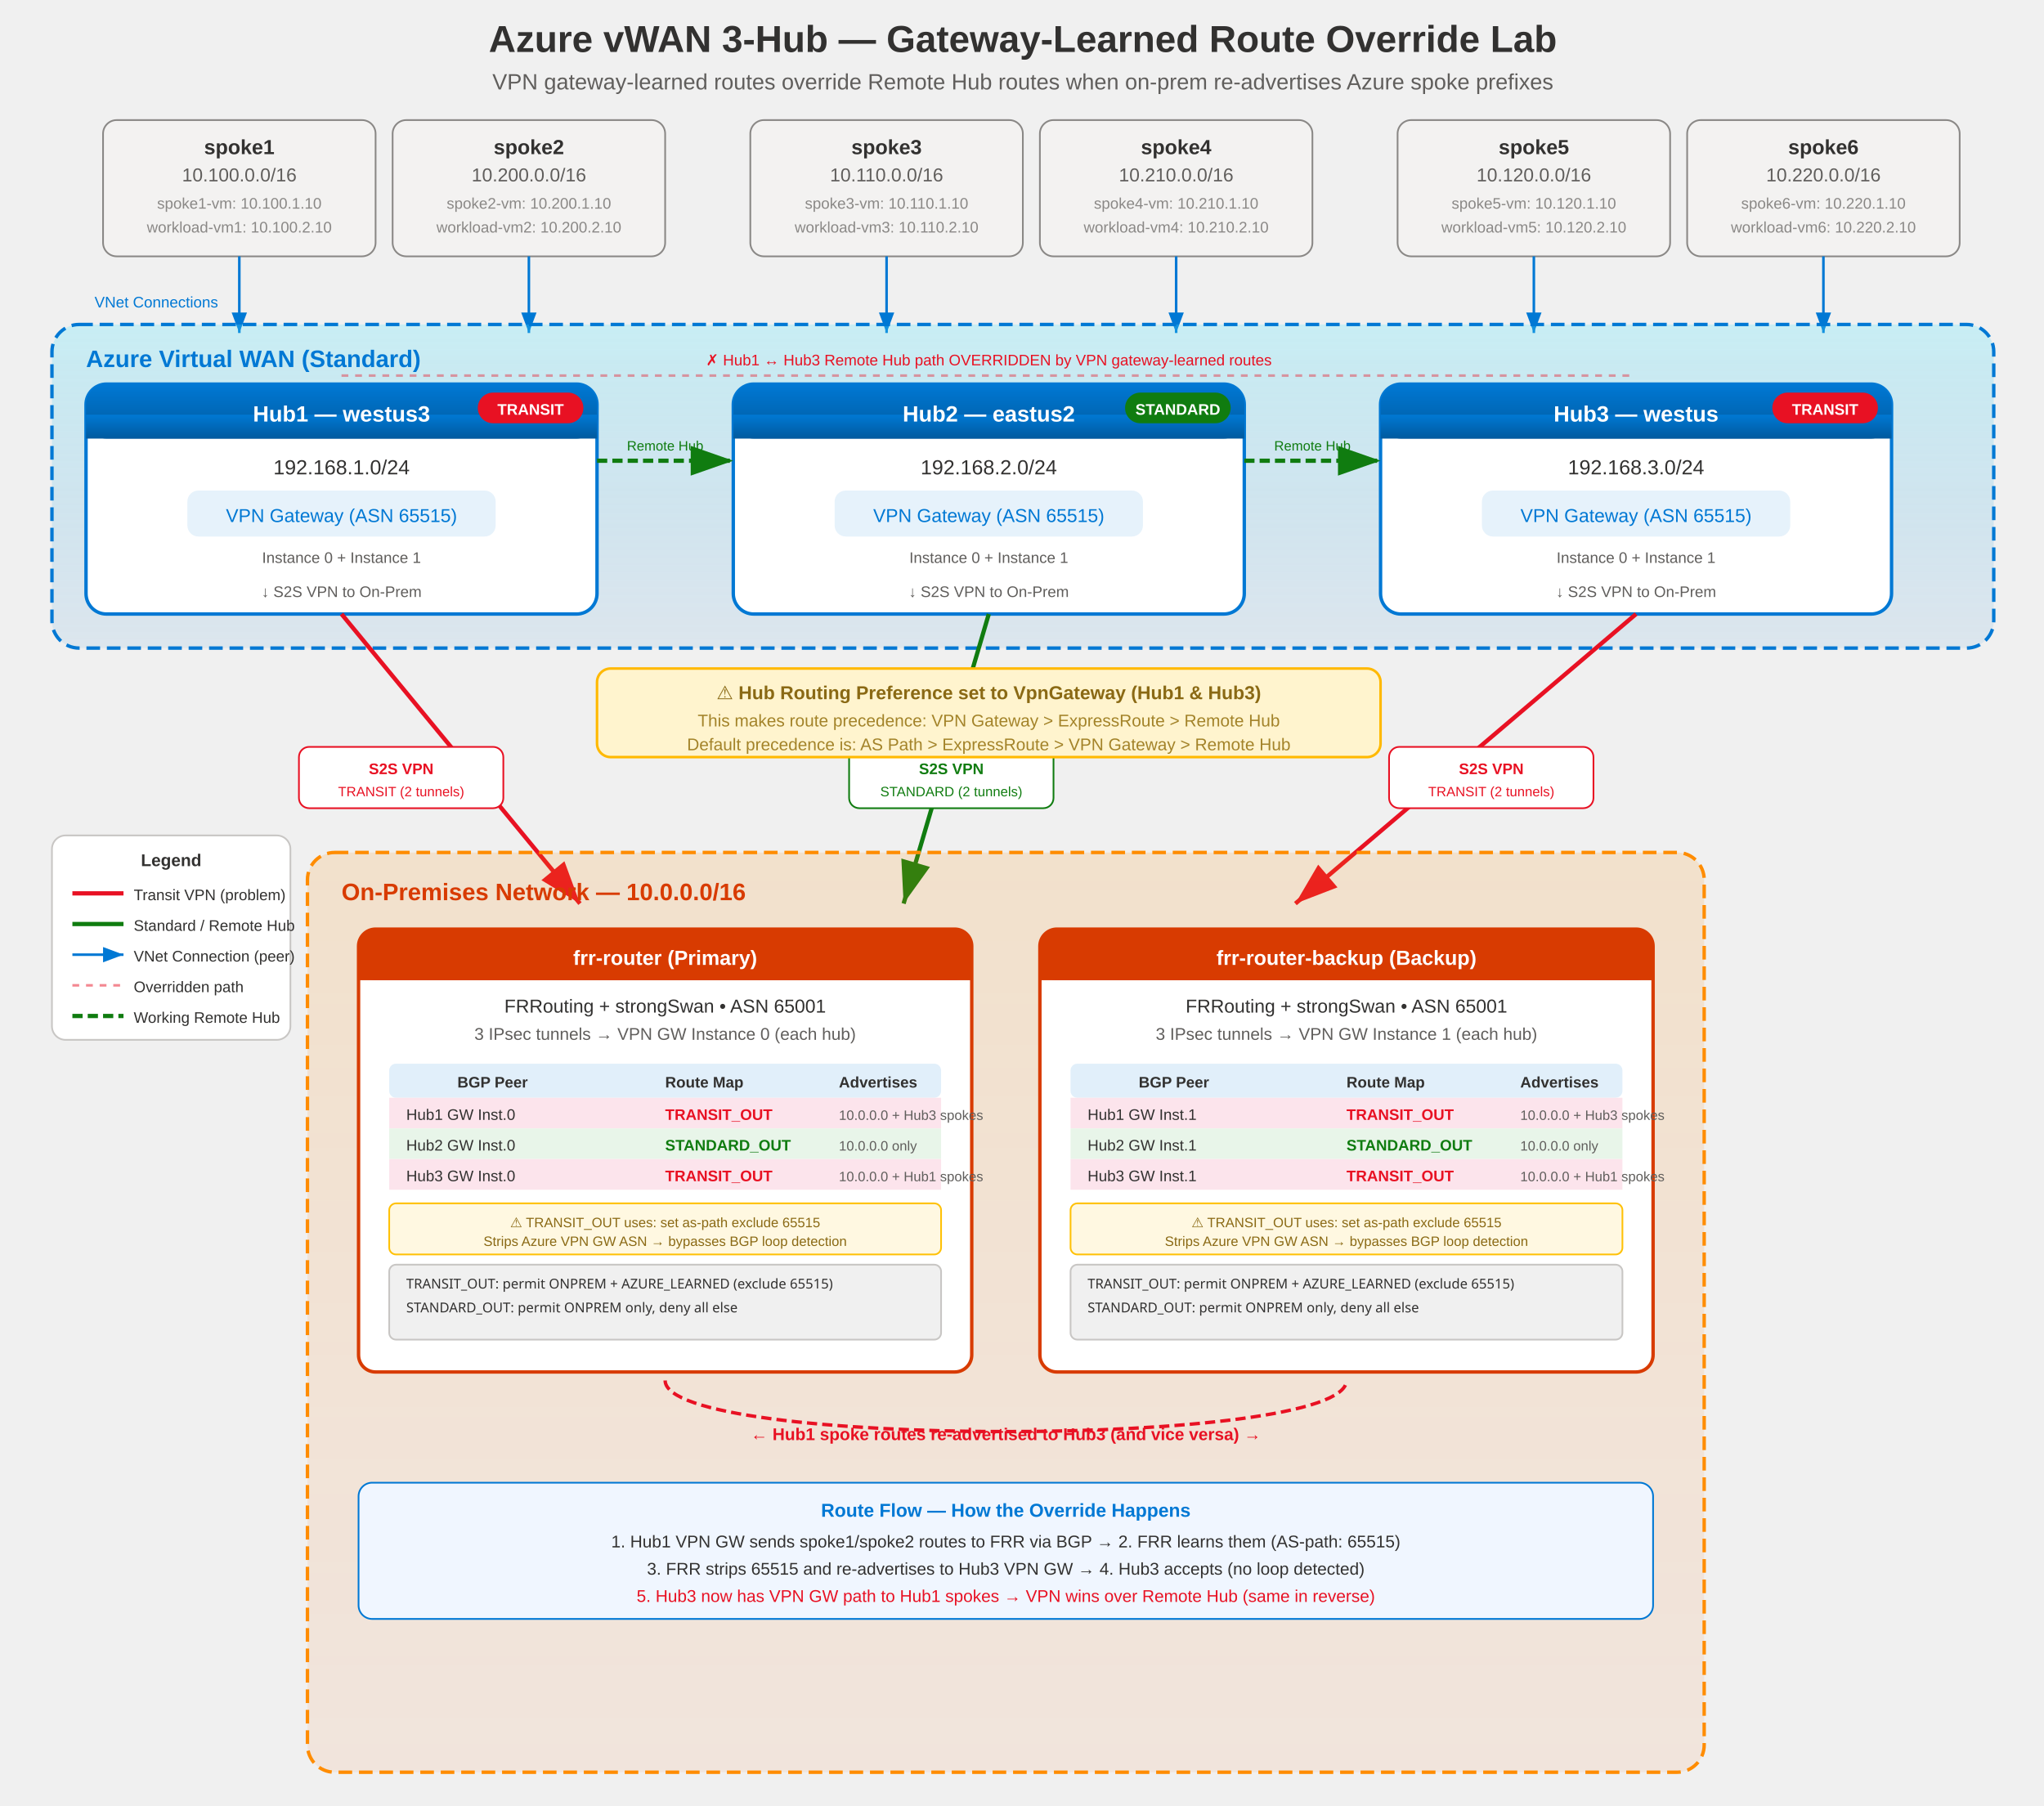
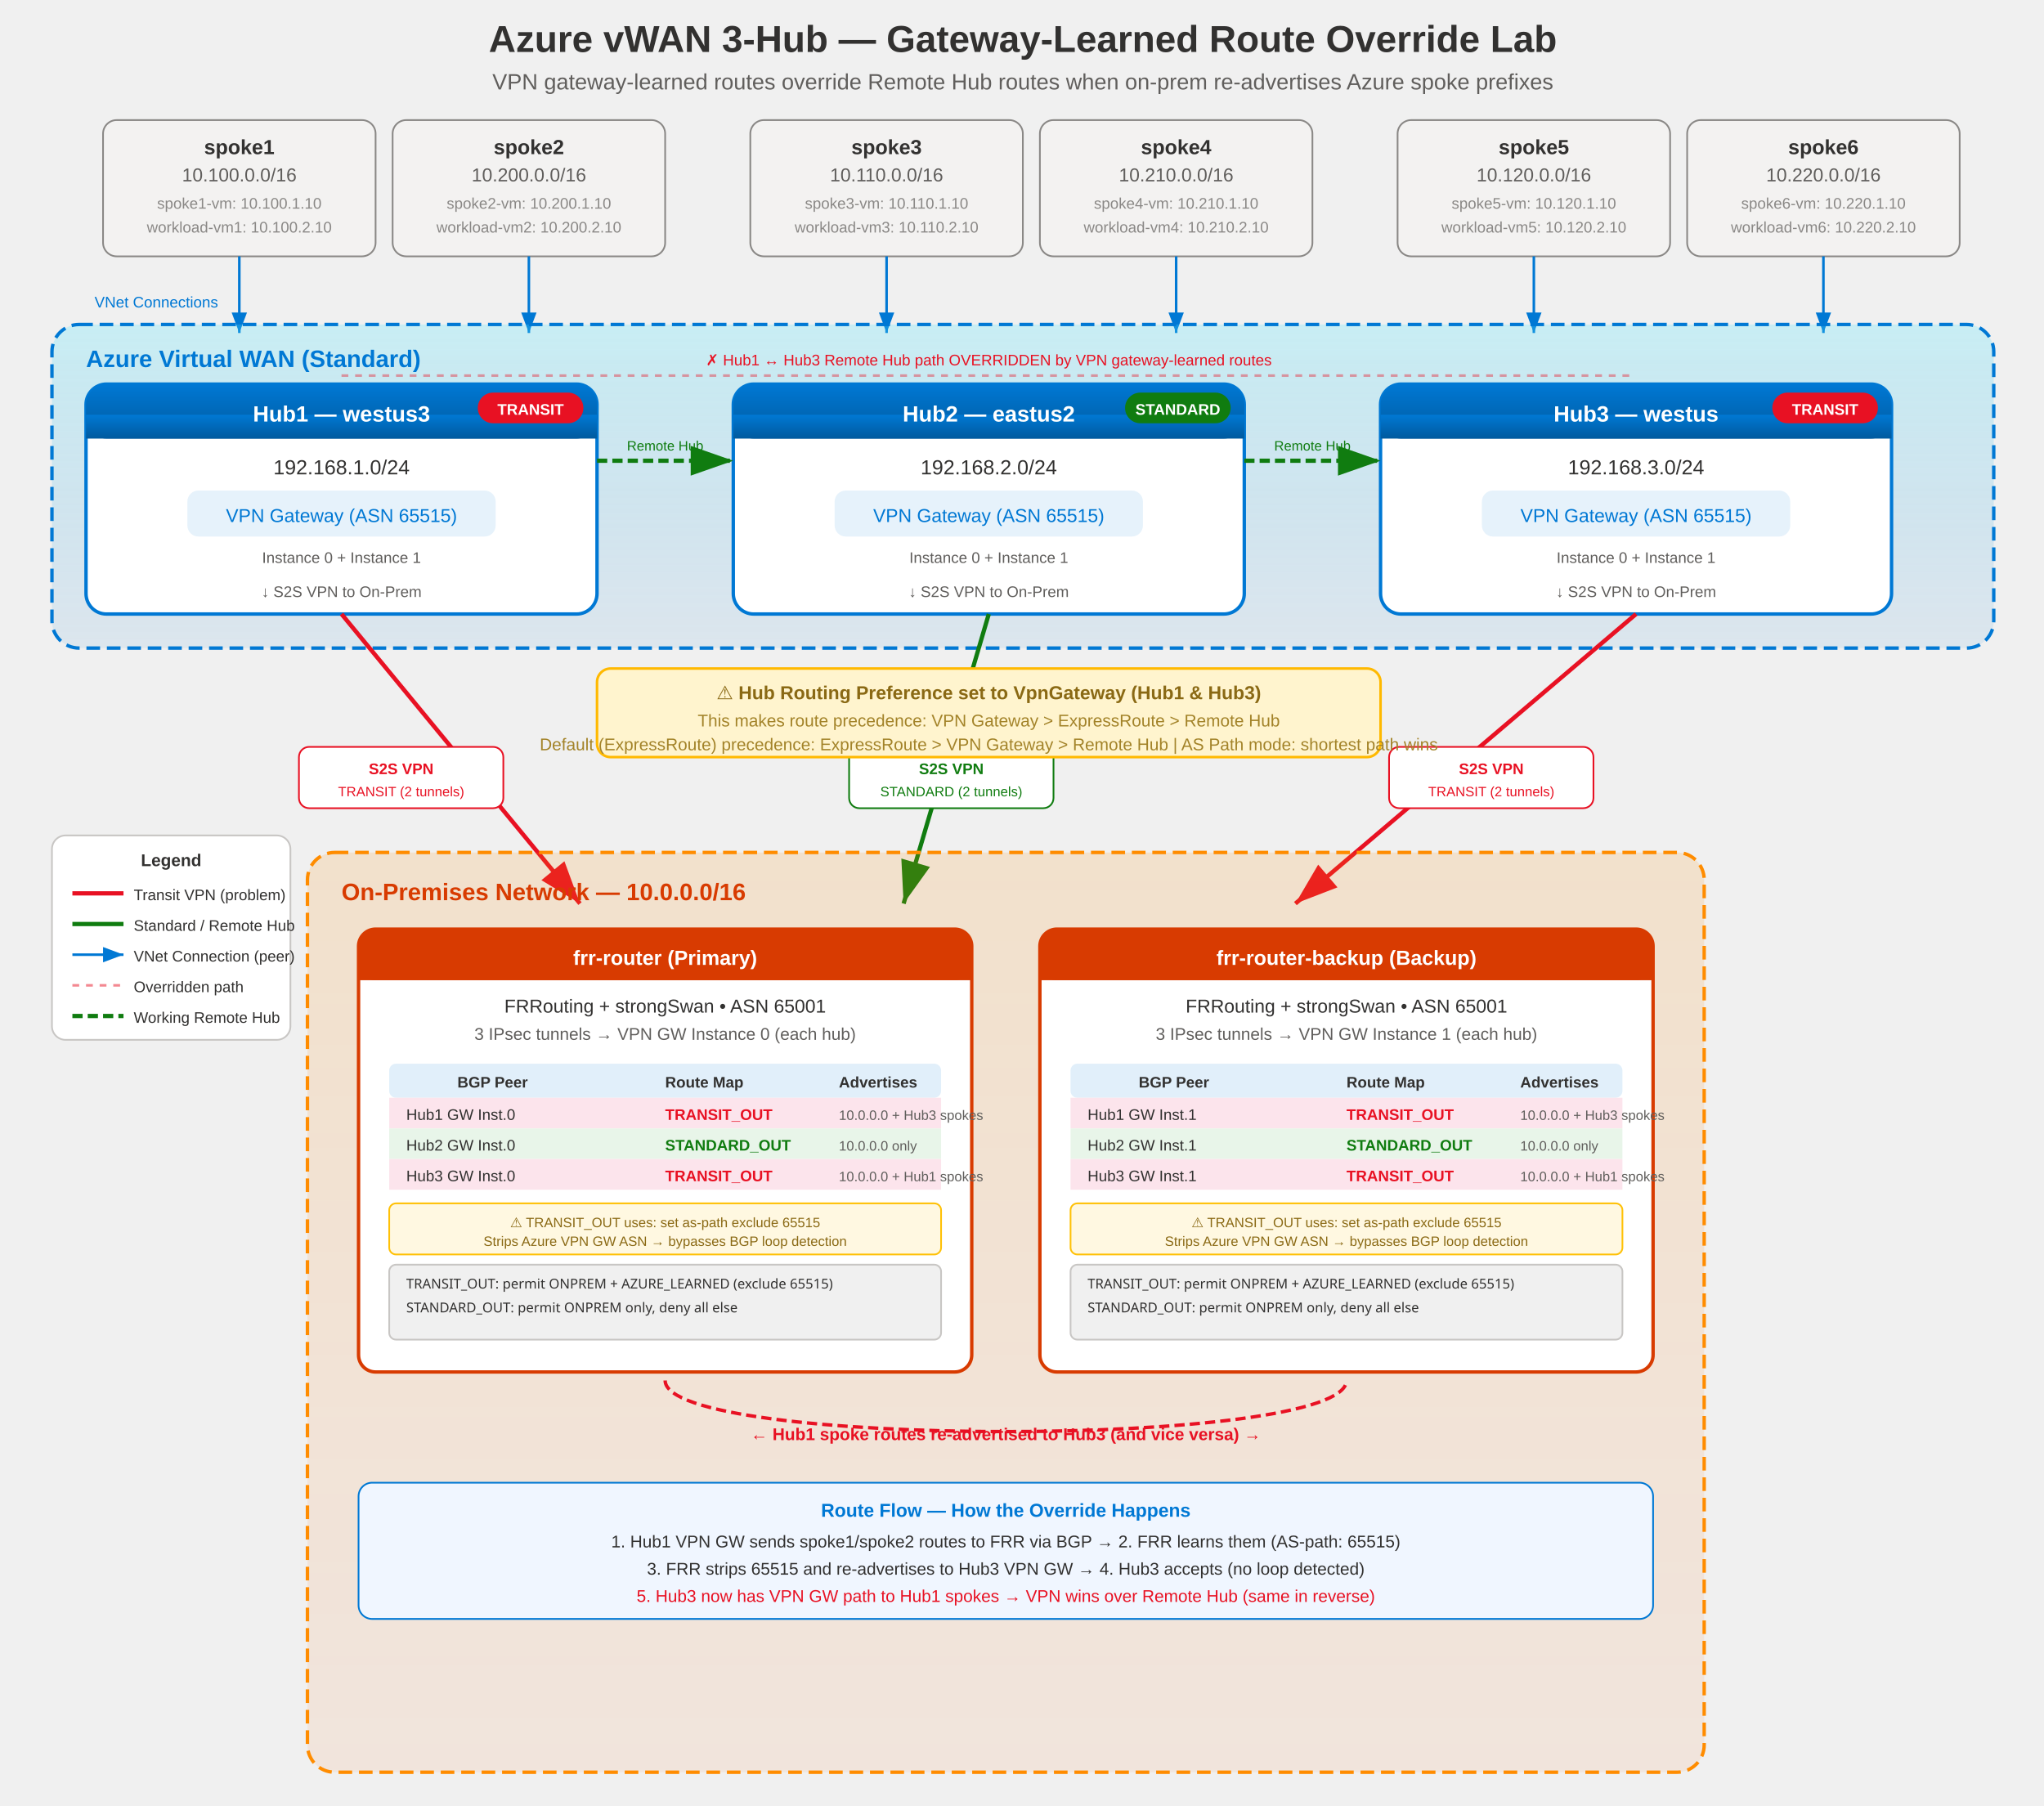
<svg xmlns="http://www.w3.org/2000/svg" version="1.1" width="1200" height="1060" viewBox="-0.5 -0.5 1200 1060" style="background-color: #ffffff;">
  <defs>
    <linearGradient id="azureBlue" x1="0%" y1="0%" x2="0%" y2="100%">
      <stop offset="0%" style="stop-color:#0078d4;stop-opacity:1" />
      <stop offset="100%" style="stop-color:#005a9e;stop-opacity:1" />
    </linearGradient>
    <linearGradient id="hubGrad" x1="0%" y1="0%" x2="0%" y2="100%">
      <stop offset="0%" style="stop-color:#50e6ff;stop-opacity:0.25" />
      <stop offset="100%" style="stop-color:#0078d4;stop-opacity:0.08" />
    </linearGradient>
    <linearGradient id="onpremGrad" x1="0%" y1="0%" x2="0%" y2="100%">
      <stop offset="0%" style="stop-color:#ff8c00;stop-opacity:0.15" />
      <stop offset="100%" style="stop-color:#ff6600;stop-opacity:0.08" />
    </linearGradient>
    <marker id="arrowTransit" markerWidth="10" markerHeight="7" refX="10" refY="3.5" orient="auto">
      <polygon points="0 0, 10 3.5, 0 7" fill="#e81123" />
    </marker>
    <marker id="arrowNormal" markerWidth="10" markerHeight="7" refX="10" refY="3.5" orient="auto">
      <polygon points="0 0, 10 3.5, 0 7" fill="#107c10" />
    </marker>
    <marker id="arrowBlue" markerWidth="8" markerHeight="6" refX="8" refY="3" orient="auto">
      <polygon points="0 0, 8 3, 0 6" fill="#0078d4" />
    </marker>
    <marker id="arrowBlueUp" markerWidth="8" markerHeight="6" refX="0" refY="3" orient="auto">
      <polygon points="8 0, 0 3, 8 6" fill="#0078d4" />
    </marker>
  </defs>
  <text x="600" y="30" text-anchor="middle" font-family="Segoe UI, Arial, sans-serif" font-size="22" font-weight="bold" fill="#323130">Azure vWAN 3-Hub — Gateway-Learned Route Override Lab</text>
  <text x="600" y="52" text-anchor="middle" font-family="Segoe UI, Arial, sans-serif" font-size="13" fill="#605e5c">VPN gateway-learned routes override Remote Hub routes when on-prem re-advertises Azure spoke prefixes</text>
  <rect x="60" y="70" width="160" height="80" rx="8" ry="8" fill="#f3f2f1" stroke="#8a8886" stroke-width="1" />
  <text x="140" y="90" text-anchor="middle" font-family="Segoe UI, Arial, sans-serif" font-size="12" font-weight="bold" fill="#323130">spoke1</text>
  <text x="140" y="106" text-anchor="middle" font-family="Segoe UI, Arial, sans-serif" font-size="11" fill="#605e5c">10.100.0.0/16</text>
  <text x="140" y="122" text-anchor="middle" font-family="Segoe UI, Arial, sans-serif" font-size="9" fill="#8a8886">spoke1-vm: 10.100.1.10</text>
  <text x="140" y="136" text-anchor="middle" font-family="Segoe UI, Arial, sans-serif" font-size="9" fill="#8a8886">workload-vm1: 10.100.2.10</text>
  <rect x="230" y="70" width="160" height="80" rx="8" ry="8" fill="#f3f2f1" stroke="#8a8886" stroke-width="1" />
  <text x="310" y="90" text-anchor="middle" font-family="Segoe UI, Arial, sans-serif" font-size="12" font-weight="bold" fill="#323130">spoke2</text>
  <text x="310" y="106" text-anchor="middle" font-family="Segoe UI, Arial, sans-serif" font-size="11" fill="#605e5c">10.200.0.0/16</text>
  <text x="310" y="122" text-anchor="middle" font-family="Segoe UI, Arial, sans-serif" font-size="9" fill="#8a8886">spoke2-vm: 10.200.1.10</text>
  <text x="310" y="136" text-anchor="middle" font-family="Segoe UI, Arial, sans-serif" font-size="9" fill="#8a8886">workload-vm2: 10.200.2.10</text>
  <rect x="440" y="70" width="160" height="80" rx="8" ry="8" fill="#f3f2f1" stroke="#8a8886" stroke-width="1" />
  <text x="520" y="90" text-anchor="middle" font-family="Segoe UI, Arial, sans-serif" font-size="12" font-weight="bold" fill="#323130">spoke3</text>
  <text x="520" y="106" text-anchor="middle" font-family="Segoe UI, Arial, sans-serif" font-size="11" fill="#605e5c">10.110.0.0/16</text>
  <text x="520" y="122" text-anchor="middle" font-family="Segoe UI, Arial, sans-serif" font-size="9" fill="#8a8886">spoke3-vm: 10.110.1.10</text>
  <text x="520" y="136" text-anchor="middle" font-family="Segoe UI, Arial, sans-serif" font-size="9" fill="#8a8886">workload-vm3: 10.110.2.10</text>
  <rect x="610" y="70" width="160" height="80" rx="8" ry="8" fill="#f3f2f1" stroke="#8a8886" stroke-width="1" />
  <text x="690" y="90" text-anchor="middle" font-family="Segoe UI, Arial, sans-serif" font-size="12" font-weight="bold" fill="#323130">spoke4</text>
  <text x="690" y="106" text-anchor="middle" font-family="Segoe UI, Arial, sans-serif" font-size="11" fill="#605e5c">10.210.0.0/16</text>
  <text x="690" y="122" text-anchor="middle" font-family="Segoe UI, Arial, sans-serif" font-size="9" fill="#8a8886">spoke4-vm: 10.210.1.10</text>
  <text x="690" y="136" text-anchor="middle" font-family="Segoe UI, Arial, sans-serif" font-size="9" fill="#8a8886">workload-vm4: 10.210.2.10</text>
  <rect x="820" y="70" width="160" height="80" rx="8" ry="8" fill="#f3f2f1" stroke="#8a8886" stroke-width="1" />
  <text x="900" y="90" text-anchor="middle" font-family="Segoe UI, Arial, sans-serif" font-size="12" font-weight="bold" fill="#323130">spoke5</text>
  <text x="900" y="106" text-anchor="middle" font-family="Segoe UI, Arial, sans-serif" font-size="11" fill="#605e5c">10.120.0.0/16</text>
  <text x="900" y="122" text-anchor="middle" font-family="Segoe UI, Arial, sans-serif" font-size="9" fill="#8a8886">spoke5-vm: 10.120.1.10</text>
  <text x="900" y="136" text-anchor="middle" font-family="Segoe UI, Arial, sans-serif" font-size="9" fill="#8a8886">workload-vm5: 10.120.2.10</text>
  <rect x="990" y="70" width="160" height="80" rx="8" ry="8" fill="#f3f2f1" stroke="#8a8886" stroke-width="1" />
  <text x="1070" y="90" text-anchor="middle" font-family="Segoe UI, Arial, sans-serif" font-size="12" font-weight="bold" fill="#323130">spoke6</text>
  <text x="1070" y="106" text-anchor="middle" font-family="Segoe UI, Arial, sans-serif" font-size="11" fill="#605e5c">10.220.0.0/16</text>
  <text x="1070" y="122" text-anchor="middle" font-family="Segoe UI, Arial, sans-serif" font-size="9" fill="#8a8886">spoke6-vm: 10.220.1.10</text>
  <text x="1070" y="136" text-anchor="middle" font-family="Segoe UI, Arial, sans-serif" font-size="9" fill="#8a8886">workload-vm6: 10.220.2.10</text>
  <line x1="140" y1="150" x2="140" y2="195" stroke="#0078d4" stroke-width="1.5" marker-end="url(#arrowBlue)" />
  <line x1="310" y1="150" x2="310" y2="195" stroke="#0078d4" stroke-width="1.5" marker-end="url(#arrowBlue)" />
  <line x1="520" y1="150" x2="520" y2="195" stroke="#0078d4" stroke-width="1.5" marker-end="url(#arrowBlue)" />
  <line x1="690" y1="150" x2="690" y2="195" stroke="#0078d4" stroke-width="1.5" marker-end="url(#arrowBlue)" />
  <line x1="900" y1="150" x2="900" y2="195" stroke="#0078d4" stroke-width="1.5" marker-end="url(#arrowBlue)" />
  <line x1="1070" y1="150" x2="1070" y2="195" stroke="#0078d4" stroke-width="1.5" marker-end="url(#arrowBlue)" />
  <text x="55" y="180" font-family="Segoe UI, Arial, sans-serif" font-size="9" fill="#0078d4">VNet Connections</text>
  <rect x="30" y="190" width="1140" height="190" rx="16" ry="16" fill="url(#hubGrad)" stroke="#0078d4" stroke-width="2" stroke-dasharray="8,4" />
  <text x="50" y="215" font-family="Segoe UI, Arial, sans-serif" font-size="14" font-weight="bold" fill="#0078d4">Azure Virtual WAN (Standard)</text>
  <rect x="50" y="225" width="300" height="135" rx="12" ry="12" fill="#ffffff" stroke="#0078d4" stroke-width="2" />
  <rect x="50" y="225" width="300" height="32" rx="12" ry="12" fill="url(#azureBlue)" />
  <rect x="50" y="243" width="300" height="14" fill="url(#azureBlue)" />
  <text x="200" y="247" text-anchor="middle" font-family="Segoe UI, Arial, sans-serif" font-size="13" font-weight="bold" fill="#ffffff">Hub1 — westus3</text>
  <rect x="280" y="230" width="62" height="18" rx="9" ry="9" fill="#e81123" />
  <text x="311" y="243" text-anchor="middle" font-family="Segoe UI, Arial, sans-serif" font-size="9" font-weight="bold" fill="#ffffff">TRANSIT</text>
  <text x="200" y="278" text-anchor="middle" font-family="Segoe UI, Arial, sans-serif" font-size="12" fill="#323130">192.168.1.0/24</text>
  <rect x="110" y="288" width="180" height="26" rx="6" ry="6" fill="#0078d4" opacity="0.1" stroke="#0078d4" stroke-width="1" />
  <text x="200" y="306" text-anchor="middle" font-family="Segoe UI, Arial, sans-serif" font-size="11" fill="#0078d4">VPN Gateway (ASN 65515)</text>
  <text x="200" y="330" text-anchor="middle" font-family="Segoe UI, Arial, sans-serif" font-size="9" fill="#605e5c">Instance 0 + Instance 1</text>
  <text x="200" y="350" text-anchor="middle" font-family="Segoe UI, Arial, sans-serif" font-size="9" fill="#605e5c">↓ S2S VPN to On-Prem</text>
  <rect x="430" y="225" width="300" height="135" rx="12" ry="12" fill="#ffffff" stroke="#0078d4" stroke-width="2" />
  <rect x="430" y="225" width="300" height="32" rx="12" ry="12" fill="url(#azureBlue)" />
  <rect x="430" y="243" width="300" height="14" fill="url(#azureBlue)" />
  <text x="580" y="247" text-anchor="middle" font-family="Segoe UI, Arial, sans-serif" font-size="13" font-weight="bold" fill="#ffffff">Hub2 — eastus2</text>
  <rect x="660" y="230" width="62" height="18" rx="9" ry="9" fill="#107c10" />
  <text x="691" y="243" text-anchor="middle" font-family="Segoe UI, Arial, sans-serif" font-size="9" font-weight="bold" fill="#ffffff">STANDARD</text>
  <text x="580" y="278" text-anchor="middle" font-family="Segoe UI, Arial, sans-serif" font-size="12" fill="#323130">192.168.2.0/24</text>
  <rect x="490" y="288" width="180" height="26" rx="6" ry="6" fill="#0078d4" opacity="0.1" stroke="#0078d4" stroke-width="1" />
  <text x="580" y="306" text-anchor="middle" font-family="Segoe UI, Arial, sans-serif" font-size="11" fill="#0078d4">VPN Gateway (ASN 65515)</text>
  <text x="580" y="330" text-anchor="middle" font-family="Segoe UI, Arial, sans-serif" font-size="9" fill="#605e5c">Instance 0 + Instance 1</text>
  <text x="580" y="350" text-anchor="middle" font-family="Segoe UI, Arial, sans-serif" font-size="9" fill="#605e5c">↓ S2S VPN to On-Prem</text>
  <rect x="810" y="225" width="300" height="135" rx="12" ry="12" fill="#ffffff" stroke="#0078d4" stroke-width="2" />
  <rect x="810" y="225" width="300" height="32" rx="12" ry="12" fill="url(#azureBlue)" />
  <rect x="810" y="243" width="300" height="14" fill="url(#azureBlue)" />
  <text x="960" y="247" text-anchor="middle" font-family="Segoe UI, Arial, sans-serif" font-size="13" font-weight="bold" fill="#ffffff">Hub3 — westus</text>
  <rect x="1040" y="230" width="62" height="18" rx="9" ry="9" fill="#e81123" />
  <text x="1071" y="243" text-anchor="middle" font-family="Segoe UI, Arial, sans-serif" font-size="9" font-weight="bold" fill="#ffffff">TRANSIT</text>
  <text x="960" y="278" text-anchor="middle" font-family="Segoe UI, Arial, sans-serif" font-size="12" fill="#323130">192.168.3.0/24</text>
  <rect x="870" y="288" width="180" height="26" rx="6" ry="6" fill="#0078d4" opacity="0.1" stroke="#0078d4" stroke-width="1" />
  <text x="960" y="306" text-anchor="middle" font-family="Segoe UI, Arial, sans-serif" font-size="11" fill="#0078d4">VPN Gateway (ASN 65515)</text>
  <text x="960" y="330" text-anchor="middle" font-family="Segoe UI, Arial, sans-serif" font-size="9" fill="#605e5c">Instance 0 + Instance 1</text>
  <text x="960" y="350" text-anchor="middle" font-family="Segoe UI, Arial, sans-serif" font-size="9" fill="#605e5c">↓ S2S VPN to On-Prem</text>
  <line x1="350" y1="270" x2="430" y2="270" stroke="#107c10" stroke-width="2.5" stroke-dasharray="6,3" marker-end="url(#arrowNormal)" />
  <text x="390" y="264" text-anchor="middle" font-family="Segoe UI, Arial, sans-serif" font-size="8" fill="#107c10">Remote Hub</text>
  <line x1="730" y1="270" x2="810" y2="270" stroke="#107c10" stroke-width="2.5" stroke-dasharray="6,3" marker-end="url(#arrowNormal)" />
  <text x="770" y="264" text-anchor="middle" font-family="Segoe UI, Arial, sans-serif" font-size="8" fill="#107c10">Remote Hub</text>
  <line x1="200" y1="220" x2="960" y2="220" stroke="#e81123" stroke-width="1.5" stroke-dasharray="4,4" opacity="0.4" />
  <text x="580" y="214" text-anchor="middle" font-family="Segoe UI, Arial, sans-serif" font-size="9" fill="#e81123">✗ Hub1 ↔ Hub3 Remote Hub path OVERRIDDEN by VPN gateway-learned routes</text>
  <line x1="200" y1="360" x2="340" y2="530" stroke="#e81123" stroke-width="2.5" marker-end="url(#arrowTransit)" />
  <rect x="175" y="438" width="120" height="36" rx="6" ry="6" fill="#ffffff" stroke="#e81123" stroke-width="1" />
  <text x="235" y="454" text-anchor="middle" font-family="Segoe UI, Arial, sans-serif" font-size="9" font-weight="bold" fill="#e81123">S2S VPN</text>
  <text x="235" y="467" text-anchor="middle" font-family="Segoe UI, Arial, sans-serif" font-size="8" fill="#e81123">TRANSIT (2 tunnels)</text>
  <line x1="580" y1="360" x2="530" y2="530" stroke="#107c10" stroke-width="2.5" marker-end="url(#arrowNormal)" />
  <rect x="498" y="438" width="120" height="36" rx="6" ry="6" fill="#ffffff" stroke="#107c10" stroke-width="1" />
  <text x="558" y="454" text-anchor="middle" font-family="Segoe UI, Arial, sans-serif" font-size="9" font-weight="bold" fill="#107c10">S2S VPN</text>
  <text x="558" y="467" text-anchor="middle" font-family="Segoe UI, Arial, sans-serif" font-size="8" fill="#107c10">STANDARD (2 tunnels)</text>
  <line x1="960" y1="360" x2="760" y2="530" stroke="#e81123" stroke-width="2.5" marker-end="url(#arrowTransit)" />
  <rect x="815" y="438" width="120" height="36" rx="6" ry="6" fill="#ffffff" stroke="#e81123" stroke-width="1" />
  <text x="875" y="454" text-anchor="middle" font-family="Segoe UI, Arial, sans-serif" font-size="9" font-weight="bold" fill="#e81123">S2S VPN</text>
  <text x="875" y="467" text-anchor="middle" font-family="Segoe UI, Arial, sans-serif" font-size="8" fill="#e81123">TRANSIT (2 tunnels)</text>
  <rect x="350" y="392" width="460" height="52" rx="8" ry="8" fill="#fff4ce" stroke="#ffb900" stroke-width="1.5" />
  <text x="580" y="410" text-anchor="middle" font-family="Segoe UI, Arial, sans-serif" font-size="11" font-weight="bold" fill="#8a6914">⚠ Hub Routing Preference set to VpnGateway (Hub1 &amp; Hub3)</text>
  <text x="580" y="426" text-anchor="middle" font-family="Segoe UI, Arial, sans-serif" font-size="10" fill="#a38329">This makes route precedence: VPN Gateway &gt; ExpressRoute &gt; Remote Hub</text>
-   <text x="580" y="440" text-anchor="middle" font-family="Segoe UI, Arial, sans-serif" font-size="10" fill="#a38329">Default precedence is: AS Path &gt; ExpressRoute &gt; VPN Gateway &gt; Remote Hub</text>
+   <text x="580" y="440" text-anchor="middle" font-family="Segoe UI, Arial, sans-serif" font-size="10" fill="#a38329">Default (ExpressRoute) precedence: ExpressRoute &gt; VPN Gateway &gt; Remote Hub | AS Path mode: shortest path wins</text>
  <rect x="180" y="500" width="820" height="540" rx="16" ry="16" fill="url(#onpremGrad)" stroke="#ff8c00" stroke-width="2" stroke-dasharray="8,4" />
  <text x="200" y="528" font-family="Segoe UI, Arial, sans-serif" font-size="14" font-weight="bold" fill="#d83b01">On-Premises Network — 10.0.0.0/16</text>
  <rect x="210" y="545" width="360" height="260" rx="10" ry="10" fill="#ffffff" stroke="#d83b01" stroke-width="2" />
  <rect x="210" y="545" width="360" height="30" rx="10" ry="10" fill="#d83b01" />
  <rect x="210" y="561" width="360" height="14" fill="#d83b01" />
  <text x="390" y="566" text-anchor="middle" font-family="Segoe UI, Arial, sans-serif" font-size="12" font-weight="bold" fill="#ffffff">frr-router (Primary)</text>
  <text x="390" y="594" text-anchor="middle" font-family="Segoe UI, Arial, sans-serif" font-size="11" fill="#323130">FRRouting + strongSwan  •  ASN 65001</text>
  <text x="390" y="610" text-anchor="middle" font-family="Segoe UI, Arial, sans-serif" font-size="10" fill="#605e5c">3 IPsec tunnels → VPN GW Instance 0 (each hub)</text>
  <rect x="228" y="624" width="324" height="20" rx="4" ry="4" fill="#0078d4" opacity="0.12" />
  <text x="268" y="638" font-family="Segoe UI, Arial, sans-serif" font-size="9" font-weight="bold" fill="#323130">BGP Peer</text>
  <text x="390" y="638" font-family="Segoe UI, Arial, sans-serif" font-size="9" font-weight="bold" fill="#323130">Route Map</text>
  <text x="492" y="638" font-family="Segoe UI, Arial, sans-serif" font-size="9" font-weight="bold" fill="#323130">Advertises</text>
  <rect x="228" y="644" width="324" height="18" fill="#fce4ec" />
  <text x="238" y="657" font-family="Segoe UI, Arial, sans-serif" font-size="9" fill="#323130">Hub1 GW Inst.0</text>
  <text x="390" y="657" font-family="Segoe UI, Arial, sans-serif" font-size="9" font-weight="bold" fill="#e81123">TRANSIT_OUT</text>
  <text x="492" y="657" font-family="Segoe UI, Arial, sans-serif" font-size="8" fill="#605e5c">10.0.0.0 + Hub3 spokes</text>
  <rect x="228" y="662" width="324" height="18" fill="#e8f5e9" />
  <text x="238" y="675" font-family="Segoe UI, Arial, sans-serif" font-size="9" fill="#323130">Hub2 GW Inst.0</text>
  <text x="390" y="675" font-family="Segoe UI, Arial, sans-serif" font-size="9" font-weight="bold" fill="#107c10">STANDARD_OUT</text>
  <text x="492" y="675" font-family="Segoe UI, Arial, sans-serif" font-size="8" fill="#605e5c">10.0.0.0 only</text>
  <rect x="228" y="680" width="324" height="18" fill="#fce4ec" />
  <text x="238" y="693" font-family="Segoe UI, Arial, sans-serif" font-size="9" fill="#323130">Hub3 GW Inst.0</text>
  <text x="390" y="693" font-family="Segoe UI, Arial, sans-serif" font-size="9" font-weight="bold" fill="#e81123">TRANSIT_OUT</text>
  <text x="492" y="693" font-family="Segoe UI, Arial, sans-serif" font-size="8" fill="#605e5c">10.0.0.0 + Hub1 spokes</text>
  <rect x="228" y="706" width="324" height="30" rx="4" ry="4" fill="#fff8e1" stroke="#ffc107" stroke-width="1" />
  <text x="390" y="720" text-anchor="middle" font-family="Segoe UI, Arial, sans-serif" font-size="8" fill="#8a6914">⚠ TRANSIT_OUT uses: set as-path exclude 65515</text>
  <text x="390" y="731" text-anchor="middle" font-family="Segoe UI, Arial, sans-serif" font-size="8" fill="#8a6914">Strips Azure VPN GW ASN → bypasses BGP loop detection</text>
  <rect x="228" y="742" width="324" height="44" rx="4" ry="4" fill="#f0f0f0" stroke="#c8c6c4" stroke-width="1" />
  <text x="238" y="756" font-family="Segoe UI, Consolas, monospace" font-size="8" fill="#323130">TRANSIT_OUT:  permit ONPREM + AZURE_LEARNED (exclude 65515)</text>
  <text x="238" y="770" font-family="Segoe UI, Consolas, monospace" font-size="8" fill="#323130">STANDARD_OUT: permit ONPREM only, deny all else</text>
  <rect x="610" y="545" width="360" height="260" rx="10" ry="10" fill="#ffffff" stroke="#d83b01" stroke-width="2" />
  <rect x="610" y="545" width="360" height="30" rx="10" ry="10" fill="#d83b01" />
  <rect x="610" y="561" width="360" height="14" fill="#d83b01" />
  <text x="790" y="566" text-anchor="middle" font-family="Segoe UI, Arial, sans-serif" font-size="12" font-weight="bold" fill="#ffffff">frr-router-backup (Backup)</text>
  <text x="790" y="594" text-anchor="middle" font-family="Segoe UI, Arial, sans-serif" font-size="11" fill="#323130">FRRouting + strongSwan  •  ASN 65001</text>
  <text x="790" y="610" text-anchor="middle" font-family="Segoe UI, Arial, sans-serif" font-size="10" fill="#605e5c">3 IPsec tunnels → VPN GW Instance 1 (each hub)</text>
  <rect x="628" y="624" width="324" height="20" rx="4" ry="4" fill="#0078d4" opacity="0.12" />
  <text x="668" y="638" font-family="Segoe UI, Arial, sans-serif" font-size="9" font-weight="bold" fill="#323130">BGP Peer</text>
  <text x="790" y="638" font-family="Segoe UI, Arial, sans-serif" font-size="9" font-weight="bold" fill="#323130">Route Map</text>
  <text x="892" y="638" font-family="Segoe UI, Arial, sans-serif" font-size="9" font-weight="bold" fill="#323130">Advertises</text>
  <rect x="628" y="644" width="324" height="18" fill="#fce4ec" />
  <text x="638" y="657" font-family="Segoe UI, Arial, sans-serif" font-size="9" fill="#323130">Hub1 GW Inst.1</text>
  <text x="790" y="657" font-family="Segoe UI, Arial, sans-serif" font-size="9" font-weight="bold" fill="#e81123">TRANSIT_OUT</text>
  <text x="892" y="657" font-family="Segoe UI, Arial, sans-serif" font-size="8" fill="#605e5c">10.0.0.0 + Hub3 spokes</text>
  <rect x="628" y="662" width="324" height="18" fill="#e8f5e9" />
  <text x="638" y="675" font-family="Segoe UI, Arial, sans-serif" font-size="9" fill="#323130">Hub2 GW Inst.1</text>
  <text x="790" y="675" font-family="Segoe UI, Arial, sans-serif" font-size="9" font-weight="bold" fill="#107c10">STANDARD_OUT</text>
  <text x="892" y="675" font-family="Segoe UI, Arial, sans-serif" font-size="8" fill="#605e5c">10.0.0.0 only</text>
  <rect x="628" y="680" width="324" height="18" fill="#fce4ec" />
  <text x="638" y="693" font-family="Segoe UI, Arial, sans-serif" font-size="9" fill="#323130">Hub3 GW Inst.1</text>
  <text x="790" y="693" font-family="Segoe UI, Arial, sans-serif" font-size="9" font-weight="bold" fill="#e81123">TRANSIT_OUT</text>
  <text x="892" y="693" font-family="Segoe UI, Arial, sans-serif" font-size="8" fill="#605e5c">10.0.0.0 + Hub1 spokes</text>
  <rect x="628" y="706" width="324" height="30" rx="4" ry="4" fill="#fff8e1" stroke="#ffc107" stroke-width="1" />
  <text x="790" y="720" text-anchor="middle" font-family="Segoe UI, Arial, sans-serif" font-size="8" fill="#8a6914">⚠ TRANSIT_OUT uses: set as-path exclude 65515</text>
  <text x="790" y="731" text-anchor="middle" font-family="Segoe UI, Arial, sans-serif" font-size="8" fill="#8a6914">Strips Azure VPN GW ASN → bypasses BGP loop detection</text>
  <rect x="628" y="742" width="324" height="44" rx="4" ry="4" fill="#f0f0f0" stroke="#c8c6c4" stroke-width="1" />
  <text x="638" y="756" font-family="Segoe UI, Consolas, monospace" font-size="8" fill="#323130">TRANSIT_OUT:  permit ONPREM + AZURE_LEARNED (exclude 65515)</text>
  <text x="638" y="770" font-family="Segoe UI, Consolas, monospace" font-size="8" fill="#323130">STANDARD_OUT: permit ONPREM only, deny all else</text>
  <path d="M 390 810 C 390 850, 790 850, 790 810" fill="none" stroke="#e81123" stroke-width="2" stroke-dasharray="6,3" />
  <text x="590" y="845" text-anchor="middle" font-family="Segoe UI, Arial, sans-serif" font-size="10" font-weight="bold" fill="#e81123">← Hub1 spoke routes re-advertised to Hub3 (and vice versa) →</text>
  <rect x="210" y="870" width="760" height="80" rx="8" ry="8" fill="#f0f6ff" stroke="#0078d4" stroke-width="1" />
  <text x="590" y="890" text-anchor="middle" font-family="Segoe UI, Arial, sans-serif" font-size="11" font-weight="bold" fill="#0078d4">Route Flow — How the Override Happens</text>
  <text x="590" y="908" text-anchor="middle" font-family="Segoe UI, Arial, sans-serif" font-size="10" fill="#323130">1. Hub1 VPN GW sends spoke1/spoke2 routes to FRR via BGP  →  2. FRR learns them (AS-path: 65515)</text>
  <text x="590" y="924" text-anchor="middle" font-family="Segoe UI, Arial, sans-serif" font-size="10" fill="#323130">3. FRR strips 65515 and re-advertises to Hub3 VPN GW  →  4. Hub3 accepts (no loop detected)</text>
  <text x="590" y="940" text-anchor="middle" font-family="Segoe UI, Arial, sans-serif" font-size="10" fill="#e81123">5. Hub3 now has VPN GW path to Hub1 spokes → VPN wins over Remote Hub (same in reverse)</text>
  <rect x="30" y="490" width="140" height="120" rx="8" ry="8" fill="#ffffff" stroke="#c8c6c4" stroke-width="1" />
  <text x="100" y="508" text-anchor="middle" font-family="Segoe UI, Arial, sans-serif" font-size="10" font-weight="bold" fill="#323130">Legend</text>
  <line x1="42" y1="524" x2="72" y2="524" stroke="#e81123" stroke-width="2.5" />
  <text x="78" y="528" font-family="Segoe UI, Arial, sans-serif" font-size="9" fill="#323130">Transit VPN (problem)</text>
  <line x1="42" y1="542" x2="72" y2="542" stroke="#107c10" stroke-width="2.5" />
  <text x="78" y="546" font-family="Segoe UI, Arial, sans-serif" font-size="9" fill="#323130">Standard / Remote Hub</text>
  <line x1="42" y1="560" x2="72" y2="560" stroke="#0078d4" stroke-width="1.5" marker-end="url(#arrowBlue)" />
  <text x="78" y="564" font-family="Segoe UI, Arial, sans-serif" font-size="9" fill="#323130">VNet Connection (peer)</text>
  <line x1="42" y1="578" x2="72" y2="578" stroke="#e81123" stroke-width="1.5" stroke-dasharray="4,4" opacity="0.5" />
  <text x="78" y="582" font-family="Segoe UI, Arial, sans-serif" font-size="9" fill="#323130">Overridden path</text>
  <line x1="42" y1="596" x2="72" y2="596" stroke="#107c10" stroke-width="2.5" stroke-dasharray="6,3" />
  <text x="78" y="600" font-family="Segoe UI, Arial, sans-serif" font-size="9" fill="#323130">Working Remote Hub</text>
</svg>
